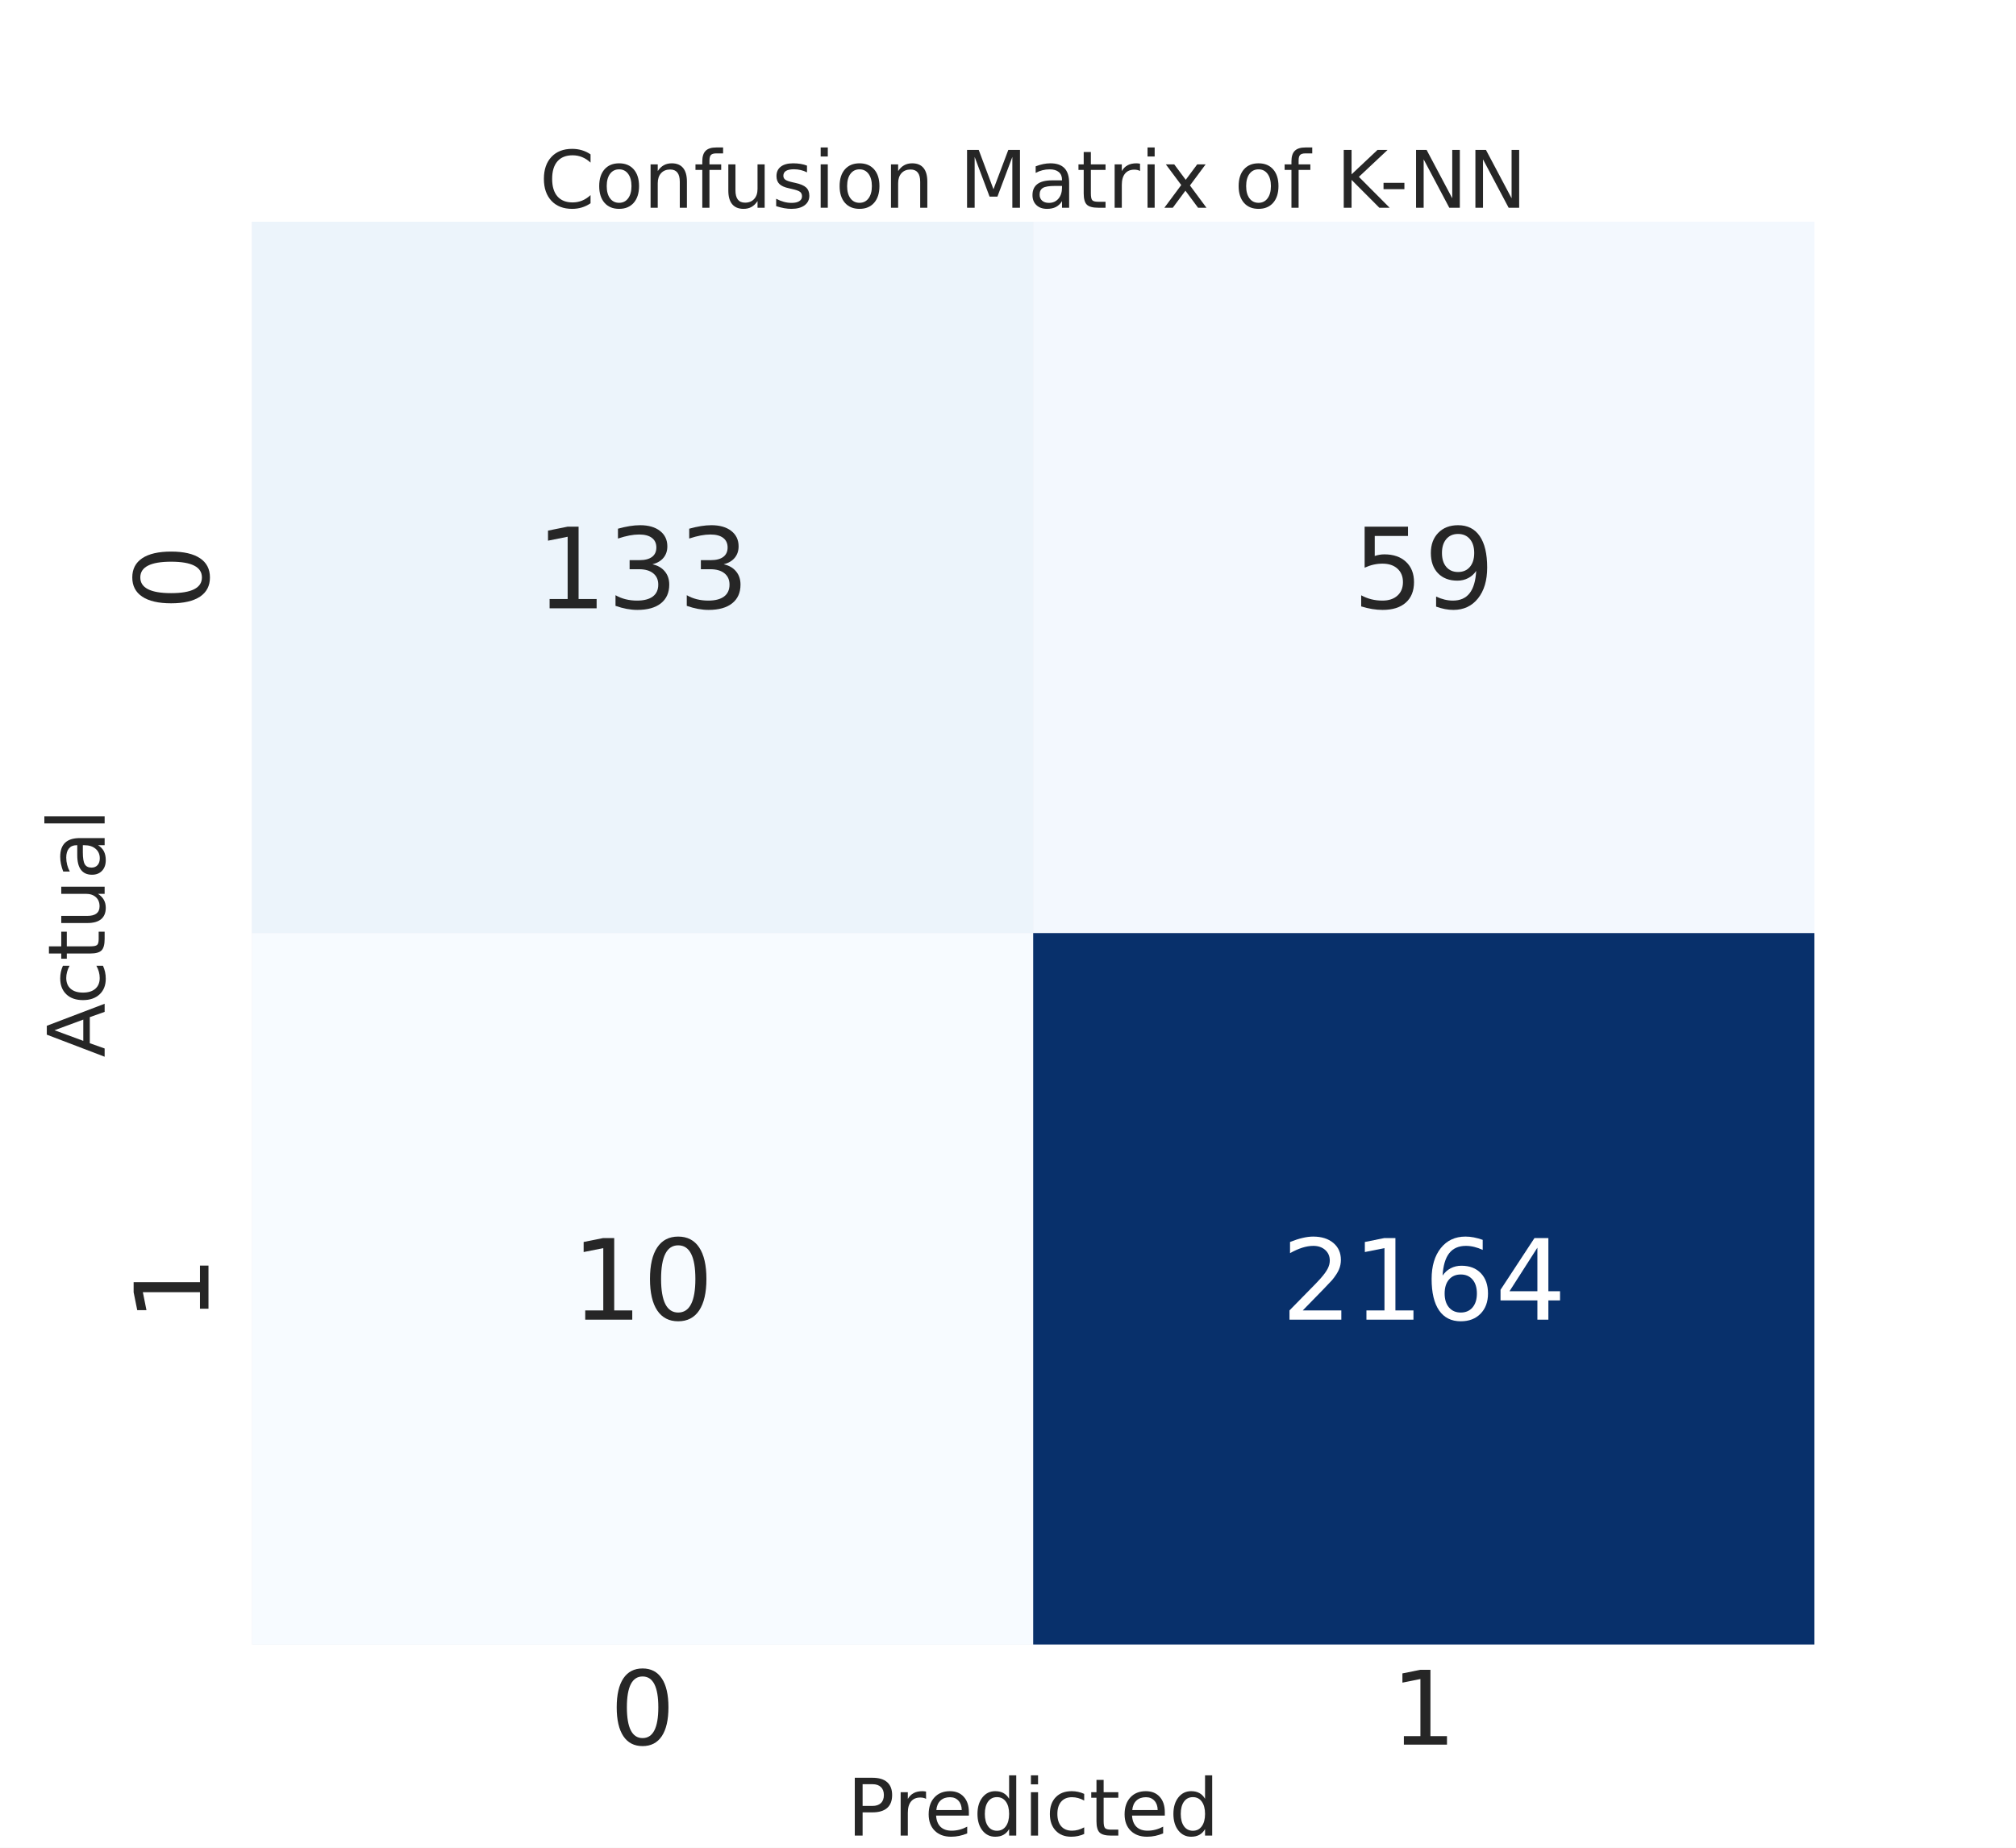
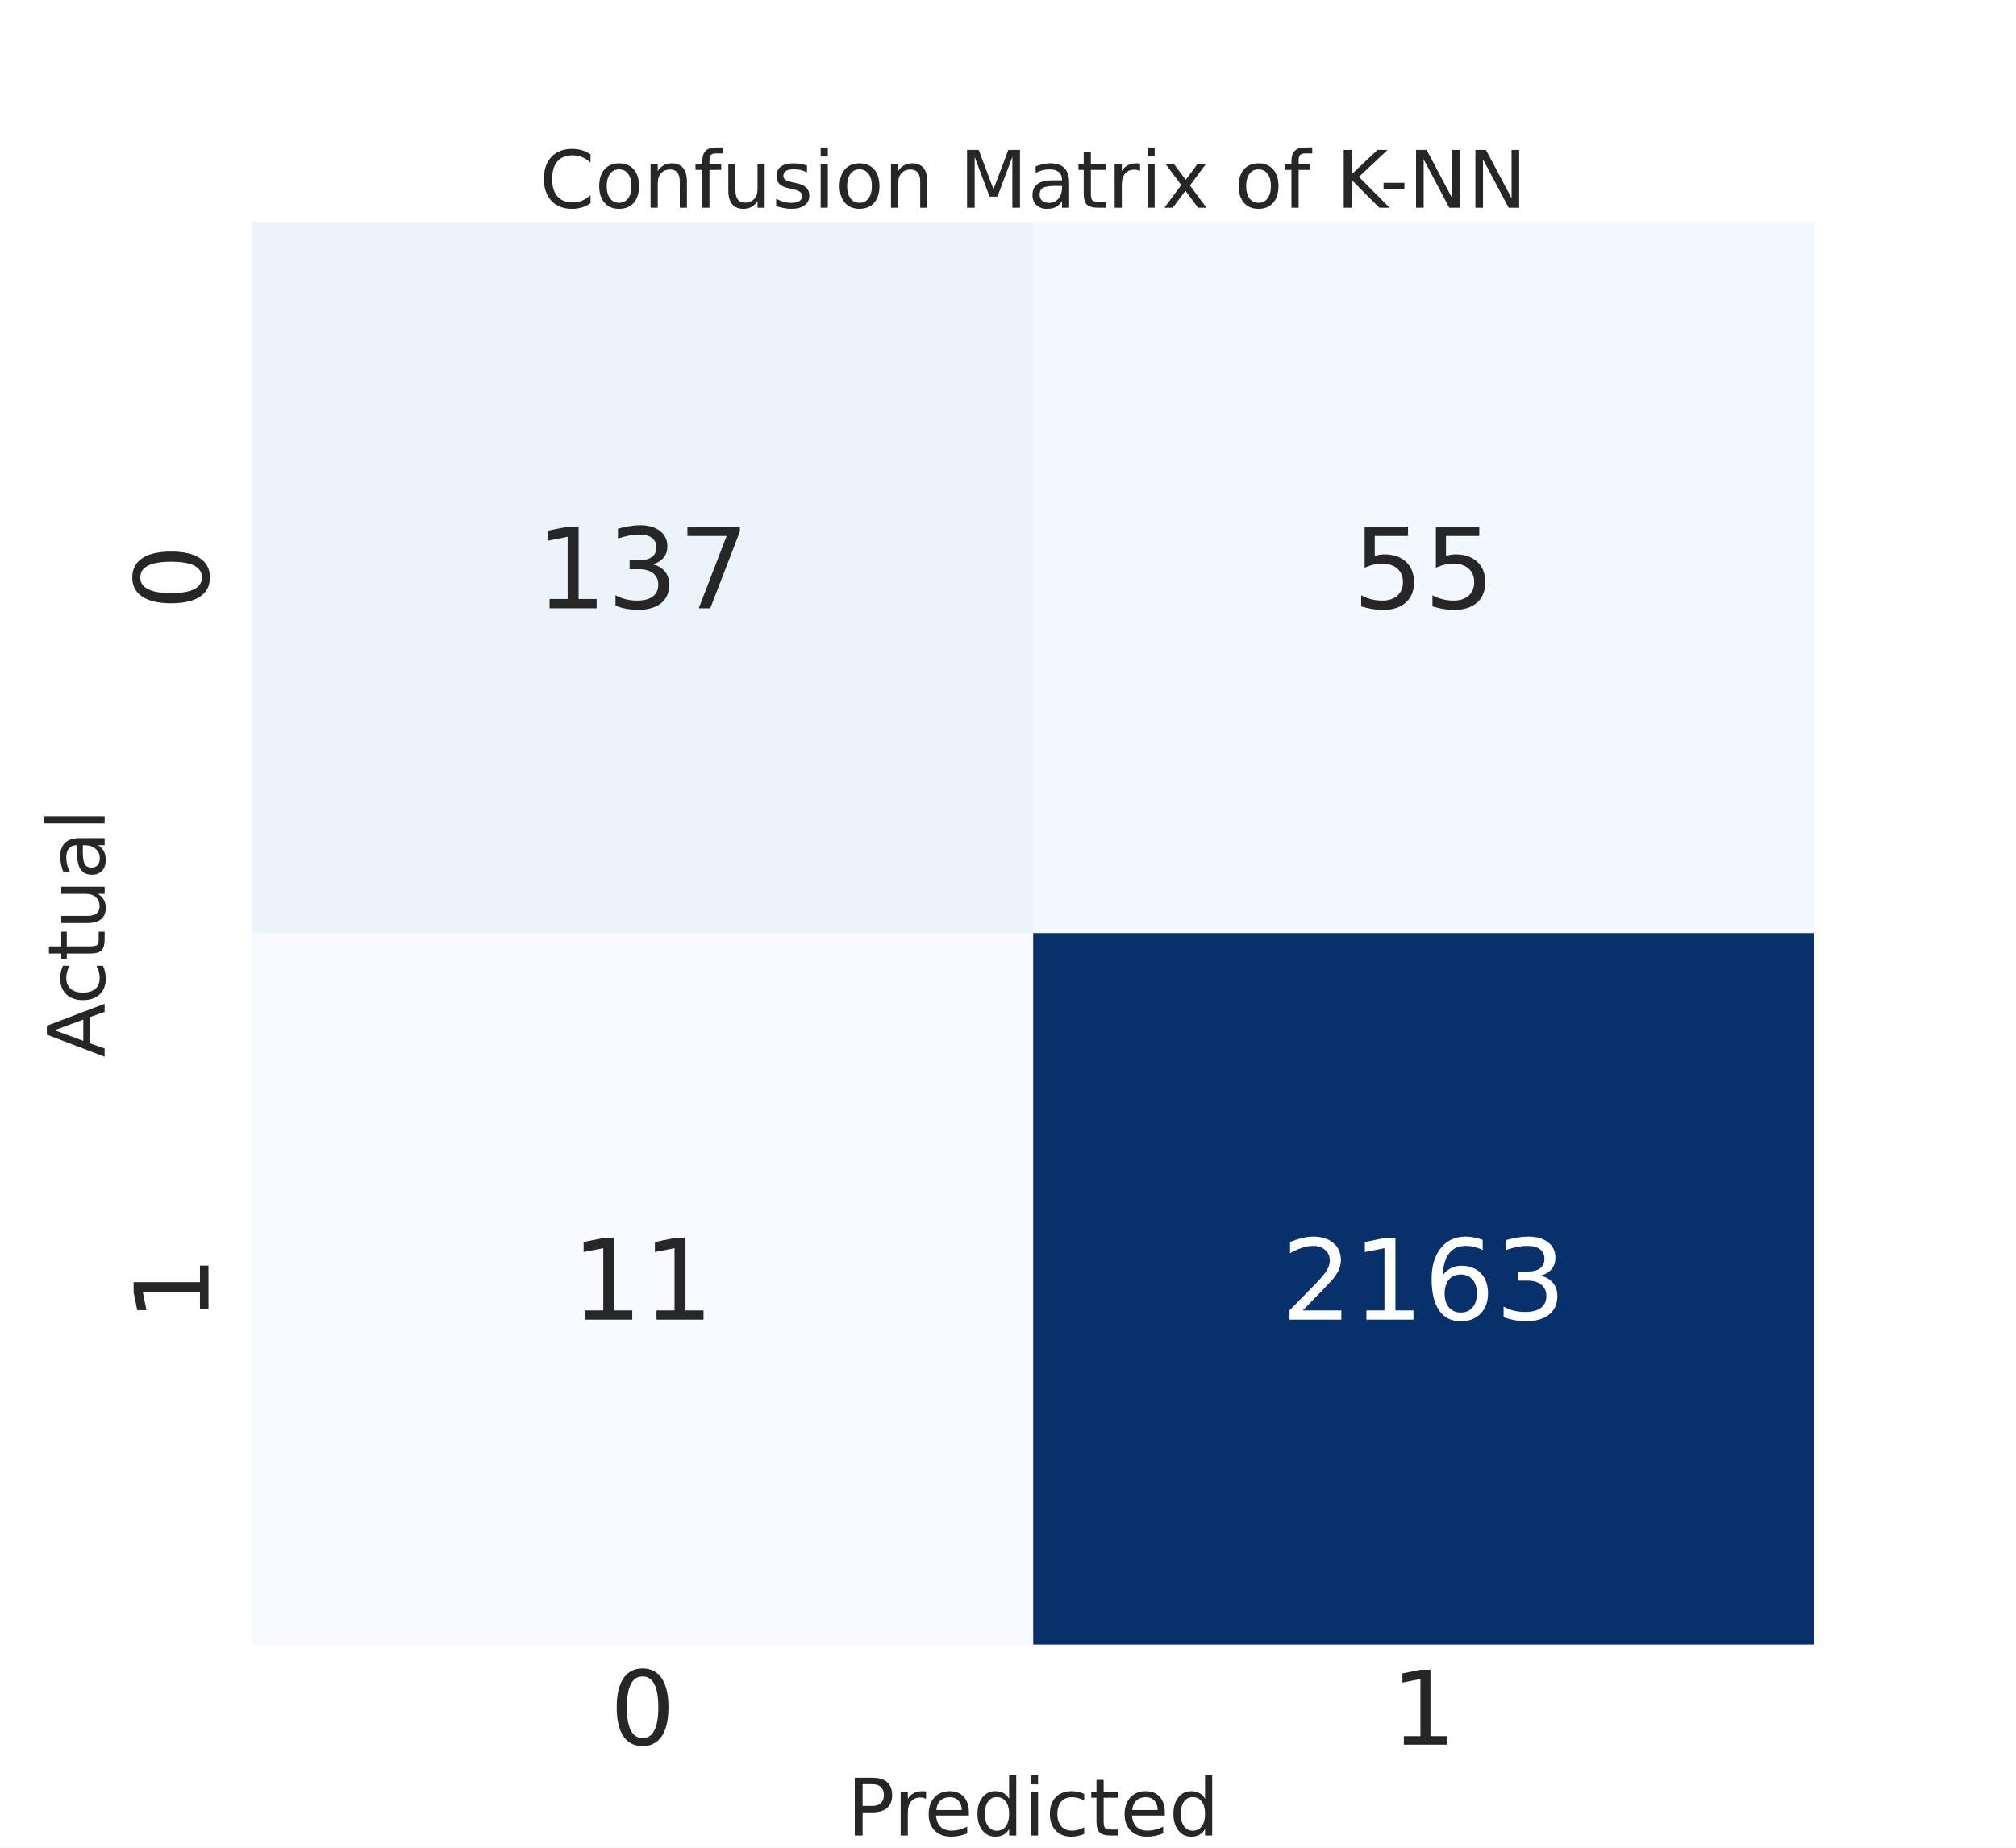
<svg xmlns="http://www.w3.org/2000/svg" xmlns:xlink="http://www.w3.org/1999/xlink" width="864pt" height="792pt" viewBox="0 0 864 792" version="1.1">
  <defs>
    <style type="text/css">*{stroke-linejoin: round; stroke-linecap: butt}</style>
  </defs>
  <g id="figure_1">
    <g id="patch_1">
      <path d="M 0 792  L 864 792  L 864 0  L 0 0  z " style="fill: #ffffff" />
    </g>
    <g id="axes_1">
      <g id="patch_2">
        <path d="M 108 704.88  L 777.6 704.88  L 777.6 95.04  L 108 95.04  z " style="fill: #eaeaf2" />
      </g>
      <g id="matplotlib.axis_1">
        <g id="xtick_1">
          <g id="text_1">
            <g style="fill: #262626" transform="translate(261.4025 747.8131) scale(0.44 -0.44)">
              <defs>
                <path id="DejaVuSans-30" d="M 2034 4250  Q 1547 4250 1301 3770  Q 1056 3291 1056 2328  Q 1056 1369 1301 889  Q 1547 409 2034 409  Q 2525 409 2770 889  Q 3016 1369 3016 2328  Q 3016 3291 2770 3770  Q 2525 4250 2034 4250  z M 2034 4750  Q 2819 4750 3233 4129  Q 3647 3509 3647 2328  Q 3647 1150 3233 529  Q 2819 -91 2034 -91  Q 1250 -91 836 529  Q 422 1150 422 2328  Q 422 3509 836 4129  Q 1250 4750 2034 4750  z " transform="scale(0.015625)" />
              </defs>
              <use xlink:href="#DejaVuSans-30" />
            </g>
          </g>
        </g>
        <g id="xtick_2">
          <g id="text_2">
            <g style="fill: #262626" transform="translate(596.2025 747.8131) scale(0.44 -0.44)">
              <defs>
                <path id="DejaVuSans-31" d="M 794 531  L 1825 531  L 1825 4091  L 703 3866  L 703 4441  L 1819 4666  L 2450 4666  L 2450 531  L 3481 531  L 3481 0  L 794 0  L 794 531  z " transform="scale(0.015625)" />
              </defs>
              <use xlink:href="#DejaVuSans-31" />
            </g>
          </g>
        </g>
        <g id="text_3">
          <g style="fill: #262626" transform="translate(363.0009 786.7984) scale(0.34 -0.34)">
            <defs>
              <path id="DejaVuSans-50" d="M 1259 4147  L 1259 2394  L 2053 2394  Q 2494 2394 2734 2622  Q 2975 2850 2975 3272  Q 2975 3691 2734 3919  Q 2494 4147 2053 4147  L 1259 4147  z M 628 4666  L 2053 4666  Q 2838 4666 3239 4311  Q 3641 3956 3641 3272  Q 3641 2581 3239 2228  Q 2838 1875 2053 1875  L 1259 1875  L 1259 0  L 628 0  L 628 4666  z " transform="scale(0.015625)" />
              <path id="DejaVuSans-72" d="M 2631 2963  Q 2534 3019 2420 3045  Q 2306 3072 2169 3072  Q 1681 3072 1420 2755  Q 1159 2438 1159 1844  L 1159 0  L 581 0  L 581 3500  L 1159 3500  L 1159 2956  Q 1341 3275 1631 3429  Q 1922 3584 2338 3584  Q 2397 3584 2469 3576  Q 2541 3569 2628 3553  L 2631 2963  z " transform="scale(0.015625)" />
              <path id="DejaVuSans-65" d="M 3597 1894  L 3597 1613  L 953 1613  Q 991 1019 1311 708  Q 1631 397 2203 397  Q 2534 397 2845 478  Q 3156 559 3463 722  L 3463 178  Q 3153 47 2828 -22  Q 2503 -91 2169 -91  Q 1331 -91 842 396  Q 353 884 353 1716  Q 353 2575 817 3079  Q 1281 3584 2069 3584  Q 2775 3584 3186 3129  Q 3597 2675 3597 1894  z M 3022 2063  Q 3016 2534 2758 2815  Q 2500 3097 2075 3097  Q 1594 3097 1305 2825  Q 1016 2553 972 2059  L 3022 2063  z " transform="scale(0.015625)" />
              <path id="DejaVuSans-64" d="M 2906 2969  L 2906 4863  L 3481 4863  L 3481 0  L 2906 0  L 2906 525  Q 2725 213 2448 61  Q 2172 -91 1784 -91  Q 1150 -91 751 415  Q 353 922 353 1747  Q 353 2572 751 3078  Q 1150 3584 1784 3584  Q 2172 3584 2448 3432  Q 2725 3281 2906 2969  z M 947 1747  Q 947 1113 1208 752  Q 1469 391 1925 391  Q 2381 391 2643 752  Q 2906 1113 2906 1747  Q 2906 2381 2643 2742  Q 2381 3103 1925 3103  Q 1469 3103 1208 2742  Q 947 2381 947 1747  z " transform="scale(0.015625)" />
              <path id="DejaVuSans-69" d="M 603 3500  L 1178 3500  L 1178 0  L 603 0  L 603 3500  z M 603 4863  L 1178 4863  L 1178 4134  L 603 4134  L 603 4863  z " transform="scale(0.015625)" />
              <path id="DejaVuSans-63" d="M 3122 3366  L 3122 2828  Q 2878 2963 2633 3030  Q 2388 3097 2138 3097  Q 1578 3097 1268 2742  Q 959 2388 959 1747  Q 959 1106 1268 751  Q 1578 397 2138 397  Q 2388 397 2633 464  Q 2878 531 3122 666  L 3122 134  Q 2881 22 2623 -34  Q 2366 -91 2075 -91  Q 1284 -91 818 406  Q 353 903 353 1747  Q 353 2603 823 3093  Q 1294 3584 2113 3584  Q 2378 3584 2631 3529  Q 2884 3475 3122 3366  z " transform="scale(0.015625)" />
              <path id="DejaVuSans-74" d="M 1172 4494  L 1172 3500  L 2356 3500  L 2356 3053  L 1172 3053  L 1172 1153  Q 1172 725 1289 603  Q 1406 481 1766 481  L 2356 481  L 2356 0  L 1766 0  Q 1100 0 847 248  Q 594 497 594 1153  L 594 3053  L 172 3053  L 172 3500  L 594 3500  L 594 4494  L 1172 4494  z " transform="scale(0.015625)" />
            </defs>
            <use xlink:href="#DejaVuSans-50" />
            <use xlink:href="#DejaVuSans-72" x="58.553" />
            <use xlink:href="#DejaVuSans-65" x="97.416" />
            <use xlink:href="#DejaVuSans-64" x="158.939" />
            <use xlink:href="#DejaVuSans-69" x="222.416" />
            <use xlink:href="#DejaVuSans-63" x="250.199" />
            <use xlink:href="#DejaVuSans-74" x="305.18" />
            <use xlink:href="#DejaVuSans-65" x="344.389" />
            <use xlink:href="#DejaVuSans-64" x="405.912" />
          </g>
        </g>
      </g>
      <g id="matplotlib.axis_2">
        <g id="ytick_1">
          <g id="text_4">
            <g style="fill: #262626" transform="translate(89.34937 261.4975) rotate(-90) scale(0.44 -0.44)">
              <use xlink:href="#DejaVuSans-30" />
            </g>
          </g>
        </g>
        <g id="ytick_2">
          <g id="text_5">
            <g style="fill: #262626" transform="translate(89.34937 566.4175) rotate(-90) scale(0.44 -0.44)">
              <use xlink:href="#DejaVuSans-31" />
            </g>
          </g>
        </g>
        <g id="text_6">
          <g style="fill: #262626" transform="translate(44.84531 453.2178) rotate(-90) scale(0.34 -0.34)">
            <defs>
              <path id="DejaVuSans-41" d="M 2188 4044  L 1331 1722  L 3047 1722  L 2188 4044  z M 1831 4666  L 2547 4666  L 4325 0  L 3669 0  L 3244 1197  L 1141 1197  L 716 0  L 50 0  L 1831 4666  z " transform="scale(0.015625)" />
              <path id="DejaVuSans-75" d="M 544 1381  L 544 3500  L 1119 3500  L 1119 1403  Q 1119 906 1312 657  Q 1506 409 1894 409  Q 2359 409 2629 706  Q 2900 1003 2900 1516  L 2900 3500  L 3475 3500  L 3475 0  L 2900 0  L 2900 538  Q 2691 219 2414 64  Q 2138 -91 1772 -91  Q 1169 -91 856 284  Q 544 659 544 1381  z M 1991 3584  L 1991 3584  z " transform="scale(0.015625)" />
              <path id="DejaVuSans-61" d="M 2194 1759  Q 1497 1759 1228 1600  Q 959 1441 959 1056  Q 959 750 1161 570  Q 1363 391 1709 391  Q 2188 391 2477 730  Q 2766 1069 2766 1631  L 2766 1759  L 2194 1759  z M 3341 1997  L 3341 0  L 2766 0  L 2766 531  Q 2569 213 2275 61  Q 1981 -91 1556 -91  Q 1019 -91 701 211  Q 384 513 384 1019  Q 384 1609 779 1909  Q 1175 2209 1959 2209  L 2766 2209  L 2766 2266  Q 2766 2663 2505 2880  Q 2244 3097 1772 3097  Q 1472 3097 1187 3025  Q 903 2953 641 2809  L 641 3341  Q 956 3463 1253 3523  Q 1550 3584 1831 3584  Q 2591 3584 2966 3190  Q 3341 2797 3341 1997  z " transform="scale(0.015625)" />
              <path id="DejaVuSans-6c" d="M 603 4863  L 1178 4863  L 1178 0  L 603 0  L 603 4863  z " transform="scale(0.015625)" />
            </defs>
            <use xlink:href="#DejaVuSans-41" />
            <use xlink:href="#DejaVuSans-63" x="66.658" />
            <use xlink:href="#DejaVuSans-74" x="121.639" />
            <use xlink:href="#DejaVuSans-75" x="160.848" />
            <use xlink:href="#DejaVuSans-61" x="224.227" />
            <use xlink:href="#DejaVuSans-6c" x="285.506" />
          </g>
        </g>
      </g>
      <g id="QuadMesh_1">
-         <path d="M 108 95.04  L 442.8 95.04  L 442.8 399.96  L 108 399.96  L 108 95.04  " clip-path="url(#p2eb273deae)" style="fill: #ecf4fb" />
-         <path d="M 442.8 95.04  L 777.6 95.04  L 777.6 399.96  L 442.8 399.96  L 442.8 95.04  " clip-path="url(#p2eb273deae)" style="fill: #f3f8fe" />
-         <path d="M 108 399.96  L 442.8 399.96  L 442.8 704.88  L 108 704.88  L 108 399.96  " clip-path="url(#p2eb273deae)" style="fill: #f7fbff" />
-         <path d="M 442.8 399.96  L 777.6 399.96  L 777.6 704.88  L 442.8 704.88  L 442.8 399.96  " clip-path="url(#p2eb273deae)" style="fill: #08306b" />
+         <path d="M 108 95.04  L 442.8 95.04  L 442.8 399.96  L 108 399.96  L 108 95.04  " clip-path="url(#p528a4b4d62)" style="fill: #ecf4fb" />
+         <path d="M 442.8 95.04  L 777.6 95.04  L 777.6 399.96  L 442.8 399.96  L 442.8 95.04  " clip-path="url(#p528a4b4d62)" style="fill: #f3f8fe" />
+         <path d="M 108 399.96  L 442.8 399.96  L 442.8 704.88  L 108 704.88  L 108 399.96  " clip-path="url(#p528a4b4d62)" style="fill: #f7fbff" />
+         <path d="M 442.8 399.96  L 777.6 399.96  L 777.6 704.88  L 442.8 704.88  L 442.8 399.96  " clip-path="url(#p528a4b4d62)" style="fill: #08306b" />
      </g>
      <g id="text_7">
        <g style="fill: #262626" transform="translate(229.59 260.745) scale(0.48 -0.48)">
          <defs>
            <path id="DejaVuSans-33" d="M 2597 2516  Q 3050 2419 3304 2112  Q 3559 1806 3559 1356  Q 3559 666 3084 287  Q 2609 -91 1734 -91  Q 1441 -91 1130 -33  Q 819 25 488 141  L 488 750  Q 750 597 1062 519  Q 1375 441 1716 441  Q 2309 441 2620 675  Q 2931 909 2931 1356  Q 2931 1769 2642 2001  Q 2353 2234 1838 2234  L 1294 2234  L 1294 2753  L 1863 2753  Q 2328 2753 2575 2939  Q 2822 3125 2822 3475  Q 2822 3834 2567 4026  Q 2313 4219 1838 4219  Q 1578 4219 1281 4162  Q 984 4106 628 3988  L 628 4550  Q 988 4650 1302 4700  Q 1616 4750 1894 4750  Q 2613 4750 3031 4423  Q 3450 4097 3450 3541  Q 3450 3153 3228 2886  Q 3006 2619 2597 2516  z " transform="scale(0.015625)" />
+             <path id="DejaVuSans-37" d="M 525 4666  L 3525 4666  L 3525 4397  L 1831 0  L 1172 0  L 2766 4134  L 525 4134  L 525 4666  z " transform="scale(0.015625)" />
          </defs>
          <use xlink:href="#DejaVuSans-31" />
          <use xlink:href="#DejaVuSans-33" x="63.623" />
-           <use xlink:href="#DejaVuSans-33" x="127.246" />
+           <use xlink:href="#DejaVuSans-37" x="127.246" />
        </g>
      </g>
      <g id="text_8">
        <g style="fill: #262626" transform="translate(579.66 260.745) scale(0.48 -0.48)">
          <defs>
            <path id="DejaVuSans-35" d="M 691 4666  L 3169 4666  L 3169 4134  L 1269 4134  L 1269 2991  Q 1406 3038 1543 3061  Q 1681 3084 1819 3084  Q 2600 3084 3056 2656  Q 3513 2228 3513 1497  Q 3513 744 3044 326  Q 2575 -91 1722 -91  Q 1428 -91 1123 -41  Q 819 9 494 109  L 494 744  Q 775 591 1075 516  Q 1375 441 1709 441  Q 2250 441 2565 725  Q 2881 1009 2881 1497  Q 2881 1984 2565 2268  Q 2250 2553 1709 2553  Q 1456 2553 1204 2497  Q 953 2441 691 2322  L 691 4666  z " transform="scale(0.015625)" />
-             <path id="DejaVuSans-39" d="M 703 97  L 703 672  Q 941 559 1184 500  Q 1428 441 1663 441  Q 2288 441 2617 861  Q 2947 1281 2994 2138  Q 2813 1869 2534 1725  Q 2256 1581 1919 1581  Q 1219 1581 811 2004  Q 403 2428 403 3163  Q 403 3881 828 4315  Q 1253 4750 1959 4750  Q 2769 4750 3195 4129  Q 3622 3509 3622 2328  Q 3622 1225 3098 567  Q 2575 -91 1691 -91  Q 1453 -91 1209 -44  Q 966 3 703 97  z M 1959 2075  Q 2384 2075 2632 2365  Q 2881 2656 2881 3163  Q 2881 3666 2632 3958  Q 2384 4250 1959 4250  Q 1534 4250 1286 3958  Q 1038 3666 1038 3163  Q 1038 2656 1286 2365  Q 1534 2075 1959 2075  z " transform="scale(0.015625)" />
          </defs>
          <use xlink:href="#DejaVuSans-35" />
-           <use xlink:href="#DejaVuSans-39" x="63.623" />
+           <use xlink:href="#DejaVuSans-35" x="63.623" />
        </g>
      </g>
      <g id="text_9">
        <g style="fill: #262626" transform="translate(244.86 565.665) scale(0.48 -0.48)">
          <use xlink:href="#DejaVuSans-31" />
-           <use xlink:href="#DejaVuSans-30" x="63.623" />
+           <use xlink:href="#DejaVuSans-31" x="63.623" />
        </g>
      </g>
      <g id="text_10">
        <g style="fill: #ffffff" transform="translate(549.12 565.665) scale(0.48 -0.48)">
          <defs>
            <path id="DejaVuSans-32" d="M 1228 531  L 3431 531  L 3431 0  L 469 0  L 469 531  Q 828 903 1448 1529  Q 2069 2156 2228 2338  Q 2531 2678 2651 2914  Q 2772 3150 2772 3378  Q 2772 3750 2511 3984  Q 2250 4219 1831 4219  Q 1534 4219 1204 4116  Q 875 4013 500 3803  L 500 4441  Q 881 4594 1212 4672  Q 1544 4750 1819 4750  Q 2544 4750 2975 4387  Q 3406 4025 3406 3419  Q 3406 3131 3298 2873  Q 3191 2616 2906 2266  Q 2828 2175 2409 1742  Q 1991 1309 1228 531  z " transform="scale(0.015625)" />
            <path id="DejaVuSans-36" d="M 2113 2584  Q 1688 2584 1439 2293  Q 1191 2003 1191 1497  Q 1191 994 1439 701  Q 1688 409 2113 409  Q 2538 409 2786 701  Q 3034 994 3034 1497  Q 3034 2003 2786 2293  Q 2538 2584 2113 2584  z M 3366 4563  L 3366 3988  Q 3128 4100 2886 4159  Q 2644 4219 2406 4219  Q 1781 4219 1451 3797  Q 1122 3375 1075 2522  Q 1259 2794 1537 2939  Q 1816 3084 2150 3084  Q 2853 3084 3261 2657  Q 3669 2231 3669 1497  Q 3669 778 3244 343  Q 2819 -91 2113 -91  Q 1303 -91 875 529  Q 447 1150 447 2328  Q 447 3434 972 4092  Q 1497 4750 2381 4750  Q 2619 4750 2861 4703  Q 3103 4656 3366 4563  z " transform="scale(0.015625)" />
-             <path id="DejaVuSans-34" d="M 2419 4116  L 825 1625  L 2419 1625  L 2419 4116  z M 2253 4666  L 3047 4666  L 3047 1625  L 3713 1625  L 3713 1100  L 3047 1100  L 3047 0  L 2419 0  L 2419 1100  L 313 1100  L 313 1709  L 2253 4666  z " transform="scale(0.015625)" />
          </defs>
          <use xlink:href="#DejaVuSans-32" />
          <use xlink:href="#DejaVuSans-31" x="63.623" />
          <use xlink:href="#DejaVuSans-36" x="127.246" />
-           <use xlink:href="#DejaVuSans-34" x="190.869" />
+           <use xlink:href="#DejaVuSans-33" x="190.869" />
        </g>
      </g>
      <g id="text_11">
        <g style="fill: #262626" transform="translate(231.1898 89.04) scale(0.34 -0.34)">
          <defs>
            <path id="DejaVuSans-43" d="M 4122 4306  L 4122 3641  Q 3803 3938 3442 4084  Q 3081 4231 2675 4231  Q 1875 4231 1450 3742  Q 1025 3253 1025 2328  Q 1025 1406 1450 917  Q 1875 428 2675 428  Q 3081 428 3442 575  Q 3803 722 4122 1019  L 4122 359  Q 3791 134 3420 21  Q 3050 -91 2638 -91  Q 1578 -91 968 557  Q 359 1206 359 2328  Q 359 3453 968 4101  Q 1578 4750 2638 4750  Q 3056 4750 3426 4639  Q 3797 4528 4122 4306  z " transform="scale(0.015625)" />
            <path id="DejaVuSans-6f" d="M 1959 3097  Q 1497 3097 1228 2736  Q 959 2375 959 1747  Q 959 1119 1226 758  Q 1494 397 1959 397  Q 2419 397 2687 759  Q 2956 1122 2956 1747  Q 2956 2369 2687 2733  Q 2419 3097 1959 3097  z M 1959 3584  Q 2709 3584 3137 3096  Q 3566 2609 3566 1747  Q 3566 888 3137 398  Q 2709 -91 1959 -91  Q 1206 -91 779 398  Q 353 888 353 1747  Q 353 2609 779 3096  Q 1206 3584 1959 3584  z " transform="scale(0.015625)" />
            <path id="DejaVuSans-6e" d="M 3513 2113  L 3513 0  L 2938 0  L 2938 2094  Q 2938 2591 2744 2837  Q 2550 3084 2163 3084  Q 1697 3084 1428 2787  Q 1159 2491 1159 1978  L 1159 0  L 581 0  L 581 3500  L 1159 3500  L 1159 2956  Q 1366 3272 1645 3428  Q 1925 3584 2291 3584  Q 2894 3584 3203 3211  Q 3513 2838 3513 2113  z " transform="scale(0.015625)" />
            <path id="DejaVuSans-66" d="M 2375 4863  L 2375 4384  L 1825 4384  Q 1516 4384 1395 4259  Q 1275 4134 1275 3809  L 1275 3500  L 2222 3500  L 2222 3053  L 1275 3053  L 1275 0  L 697 0  L 697 3053  L 147 3053  L 147 3500  L 697 3500  L 697 3744  Q 697 4328 969 4595  Q 1241 4863 1831 4863  L 2375 4863  z " transform="scale(0.015625)" />
            <path id="DejaVuSans-73" d="M 2834 3397  L 2834 2853  Q 2591 2978 2328 3040  Q 2066 3103 1784 3103  Q 1356 3103 1142 2972  Q 928 2841 928 2578  Q 928 2378 1081 2264  Q 1234 2150 1697 2047  L 1894 2003  Q 2506 1872 2764 1633  Q 3022 1394 3022 966  Q 3022 478 2636 193  Q 2250 -91 1575 -91  Q 1294 -91 989 -36  Q 684 19 347 128  L 347 722  Q 666 556 975 473  Q 1284 391 1588 391  Q 1994 391 2212 530  Q 2431 669 2431 922  Q 2431 1156 2273 1281  Q 2116 1406 1581 1522  L 1381 1569  Q 847 1681 609 1914  Q 372 2147 372 2553  Q 372 3047 722 3315  Q 1072 3584 1716 3584  Q 2034 3584 2315 3537  Q 2597 3491 2834 3397  z " transform="scale(0.015625)" />
            <path id="DejaVuSans-20" transform="scale(0.015625)" />
            <path id="DejaVuSans-4d" d="M 628 4666  L 1569 4666  L 2759 1491  L 3956 4666  L 4897 4666  L 4897 0  L 4281 0  L 4281 4097  L 3078 897  L 2444 897  L 1241 4097  L 1241 0  L 628 0  L 628 4666  z " transform="scale(0.015625)" />
            <path id="DejaVuSans-78" d="M 3513 3500  L 2247 1797  L 3578 0  L 2900 0  L 1881 1375  L 863 0  L 184 0  L 1544 1831  L 300 3500  L 978 3500  L 1906 2253  L 2834 3500  L 3513 3500  z " transform="scale(0.015625)" />
            <path id="DejaVuSans-4b" d="M 628 4666  L 1259 4666  L 1259 2694  L 3353 4666  L 4166 4666  L 1850 2491  L 4331 0  L 3500 0  L 1259 2247  L 1259 0  L 628 0  L 628 4666  z " transform="scale(0.015625)" />
            <path id="DejaVuSans-2d" d="M 313 2009  L 1997 2009  L 1997 1497  L 313 1497  L 313 2009  z " transform="scale(0.015625)" />
            <path id="DejaVuSans-4e" d="M 628 4666  L 1478 4666  L 3547 763  L 3547 4666  L 4159 4666  L 4159 0  L 3309 0  L 1241 3903  L 1241 0  L 628 0  L 628 4666  z " transform="scale(0.015625)" />
          </defs>
          <use xlink:href="#DejaVuSans-43" />
          <use xlink:href="#DejaVuSans-6f" x="69.824" />
          <use xlink:href="#DejaVuSans-6e" x="131.006" />
          <use xlink:href="#DejaVuSans-66" x="194.385" />
          <use xlink:href="#DejaVuSans-75" x="229.59" />
          <use xlink:href="#DejaVuSans-73" x="292.969" />
          <use xlink:href="#DejaVuSans-69" x="345.068" />
          <use xlink:href="#DejaVuSans-6f" x="372.852" />
          <use xlink:href="#DejaVuSans-6e" x="434.033" />
          <use xlink:href="#DejaVuSans-20" x="497.412" />
          <use xlink:href="#DejaVuSans-4d" x="529.199" />
          <use xlink:href="#DejaVuSans-61" x="615.479" />
          <use xlink:href="#DejaVuSans-74" x="676.758" />
          <use xlink:href="#DejaVuSans-72" x="715.967" />
          <use xlink:href="#DejaVuSans-69" x="757.08" />
          <use xlink:href="#DejaVuSans-78" x="784.863" />
          <use xlink:href="#DejaVuSans-20" x="844.043" />
          <use xlink:href="#DejaVuSans-6f" x="875.83" />
          <use xlink:href="#DejaVuSans-66" x="937.012" />
          <use xlink:href="#DejaVuSans-20" x="972.217" />
          <use xlink:href="#DejaVuSans-4b" x="1004.004" />
          <use xlink:href="#DejaVuSans-2d" x="1059.08" />
          <use xlink:href="#DejaVuSans-4e" x="1095.164" />
          <use xlink:href="#DejaVuSans-4e" x="1169.969" />
        </g>
      </g>
    </g>
  </g>
  <defs>
-     <clipPath id="p2eb273deae">
+     <clipPath id="p528a4b4d62">
      <rect x="108" y="95.04" width="669.6" height="609.84" />
    </clipPath>
  </defs>
</svg>
